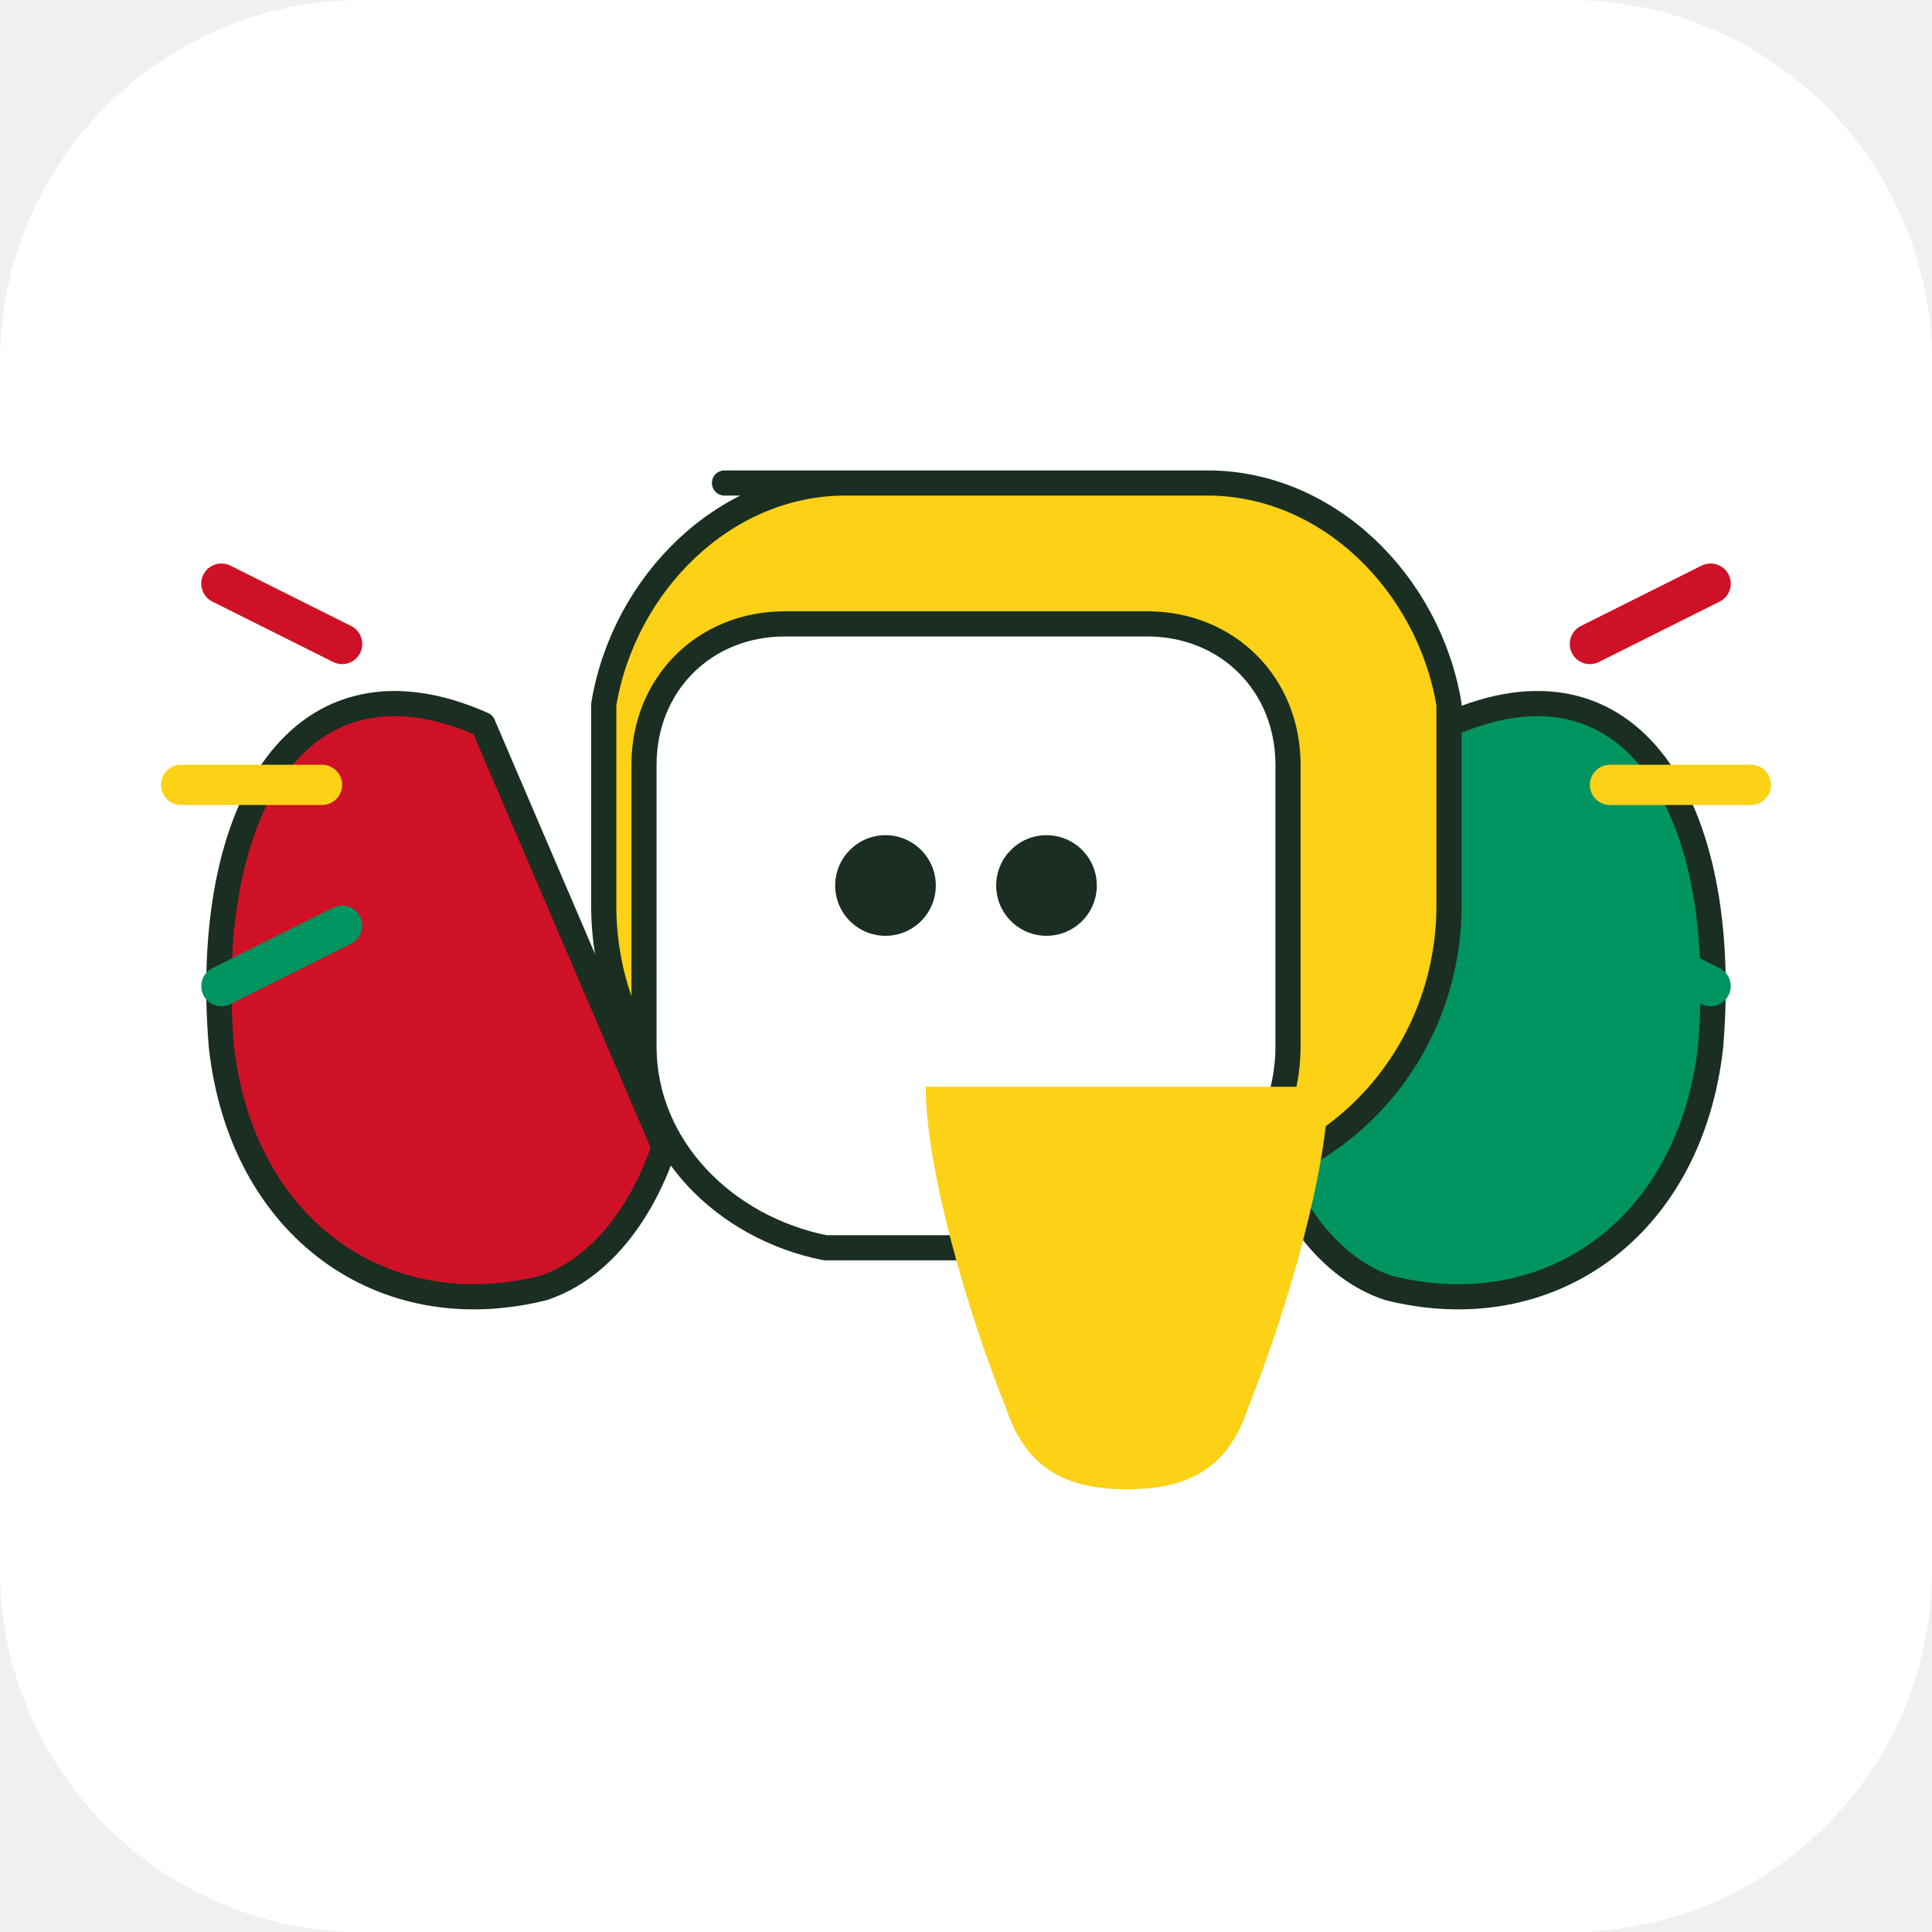
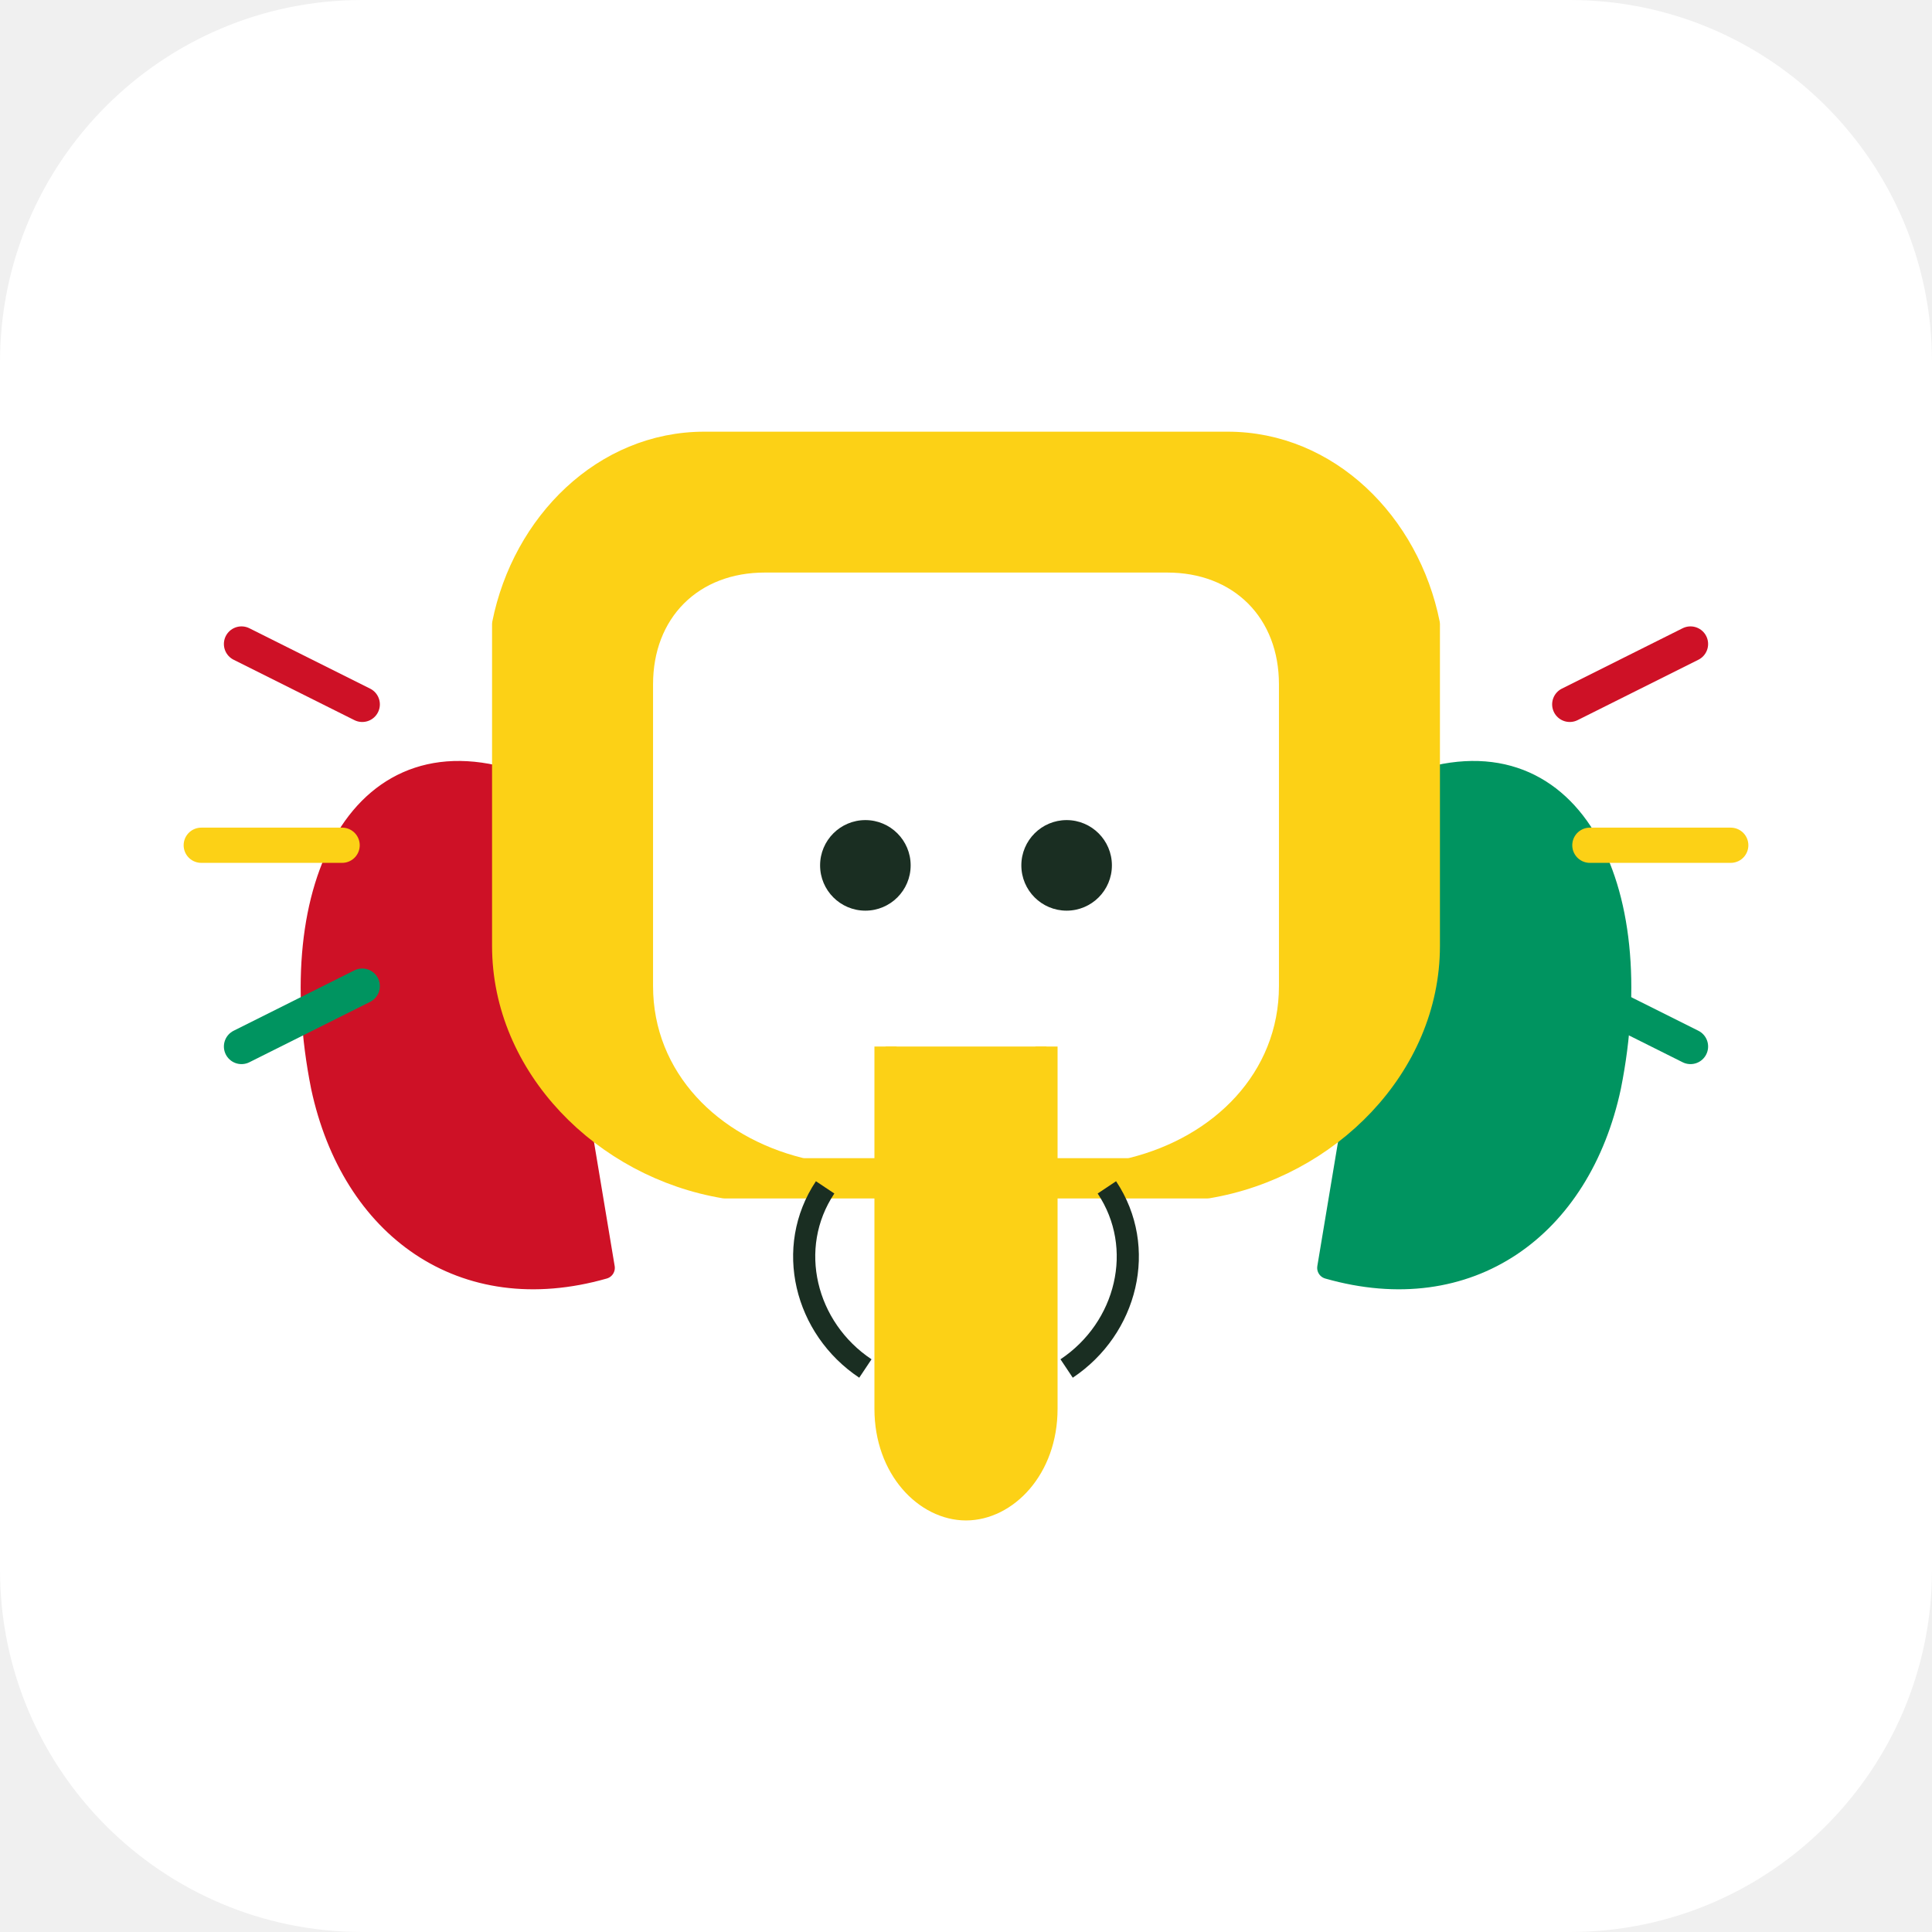
- <svg xmlns="http://www.w3.org/2000/svg" viewBox="0 0 192 192" role="img" aria-label="Zokko éléphant officiel Guinée">
+ <svg xmlns="http://www.w3.org/2000/svg" viewBox="0 0 192 192" role="img" aria-label="Zokko — logo officiel éléphant">
  <rect width="192" height="192" rx="36" fill="#FFFFFF" />
-   <g stroke="#1A2E22" stroke-width="2.5" stroke-linejoin="round">
-     <path fill="#CE1126" d="M48 72c-18-8-28 8-26 32 2 18 16 28 32 24 6-2 10-8 12-14l-18-42z" />
-     <path fill="#009460" d="M144 72c18-8 28 8 26 32-2 18-16 28-32 24-6-2-10-8-12-14l18-42z" />
-     <path fill="#FCD116" d="M72 48h48c12 0 22 10 24 22v20c0 14-10 26-24 28H84c-14-2-24-14-24-28V70c2-12 12-22 24-22z" />
-     <path fill="#FFFFFF" d="M78 62h36c8 0 14 6 14 14v28c0 10-8 18-18 20H82c-10-2-18-10-18-20V76c0-8 6-14 14-14z" />
-     <circle cx="88" cy="88" r="5" fill="#1A2E22" stroke="none" />
-     <circle cx="104" cy="88" r="5" fill="#1A2E22" stroke="none" />
-     <path fill="#FCD116" stroke="none" d="M92 108c0 8 4 22 8 32 2 6 6 8 12 8s10-2 12-8c4-10 8-24 8-32h-40z" />
+   <g stroke="#1A2E22" stroke-width="2.2" stroke-linejoin="round" fill="none">
+     <path fill="#CE1126" stroke="#CE1126" d="M52 78c-16-6-24 10-20 30 3 14 14 22 28 18l-8-48z" />
+     <path fill="#009460" stroke="#009460" d="M140 78c16-6 24 10 20 30-3 14-14 22-28 18l8-48z" />
+     <path fill="#FCD116" stroke="#FCD116" d="M70 44h52c10 0 18 8 20 18v32c0 12-10 22-22 24H72c-12-2-22-12-22-24V62c2-10 10-18 20-18z" />
+     <path fill="#FFFFFF" stroke="#FFFFFF" d="M76 58h40c6 0 10 4 10 10v30c0 8-6 14-14 16H80c-8-2-14-8-14-16V68c0-6 4-10 10-10z" />
+     <path fill="#FCD116" stroke="#FCD116" d="M88 104v36c0 6 4 10 8 10h0c4 0 8-4 8-10v-36" />
+     <path fill="#FFFFFF" stroke="#1A2E22" d="M82 118c-4 6-2 14 4 18M110 118c4 6 2 14-4 18" />
  </g>
-   <g stroke-width="4" stroke-linecap="round">
-     <line x1="34" y1="64" x2="22" y2="58" stroke="#CE1126" />
-     <line x1="32" y1="78" x2="18" y2="78" stroke="#FCD116" />
-     <line x1="34" y1="92" x2="22" y2="98" stroke="#009460" />
-     <line x1="158" y1="64" x2="170" y2="58" stroke="#CE1126" />
-     <line x1="160" y1="78" x2="174" y2="78" stroke="#FCD116" />
-     <line x1="158" y1="92" x2="170" y2="98" stroke="#009460" />
+   <circle cx="86" cy="86" r="4.5" fill="#1A2E22" />
+   <circle cx="106" cy="86" r="4.5" fill="#1A2E22" />
+   <g stroke-width="3.5" stroke-linecap="round">
+     <line x1="36" y1="70" x2="24" y2="64" stroke="#CE1126" />
+     <line x1="34" y1="84" x2="20" y2="84" stroke="#FCD116" />
+     <line x1="36" y1="98" x2="24" y2="104" stroke="#009460" />
+     <line x1="156" y1="70" x2="168" y2="64" stroke="#CE1126" />
+     <line x1="158" y1="84" x2="172" y2="84" stroke="#FCD116" />
+     <line x1="156" y1="98" x2="168" y2="104" stroke="#009460" />
  </g>
</svg>
